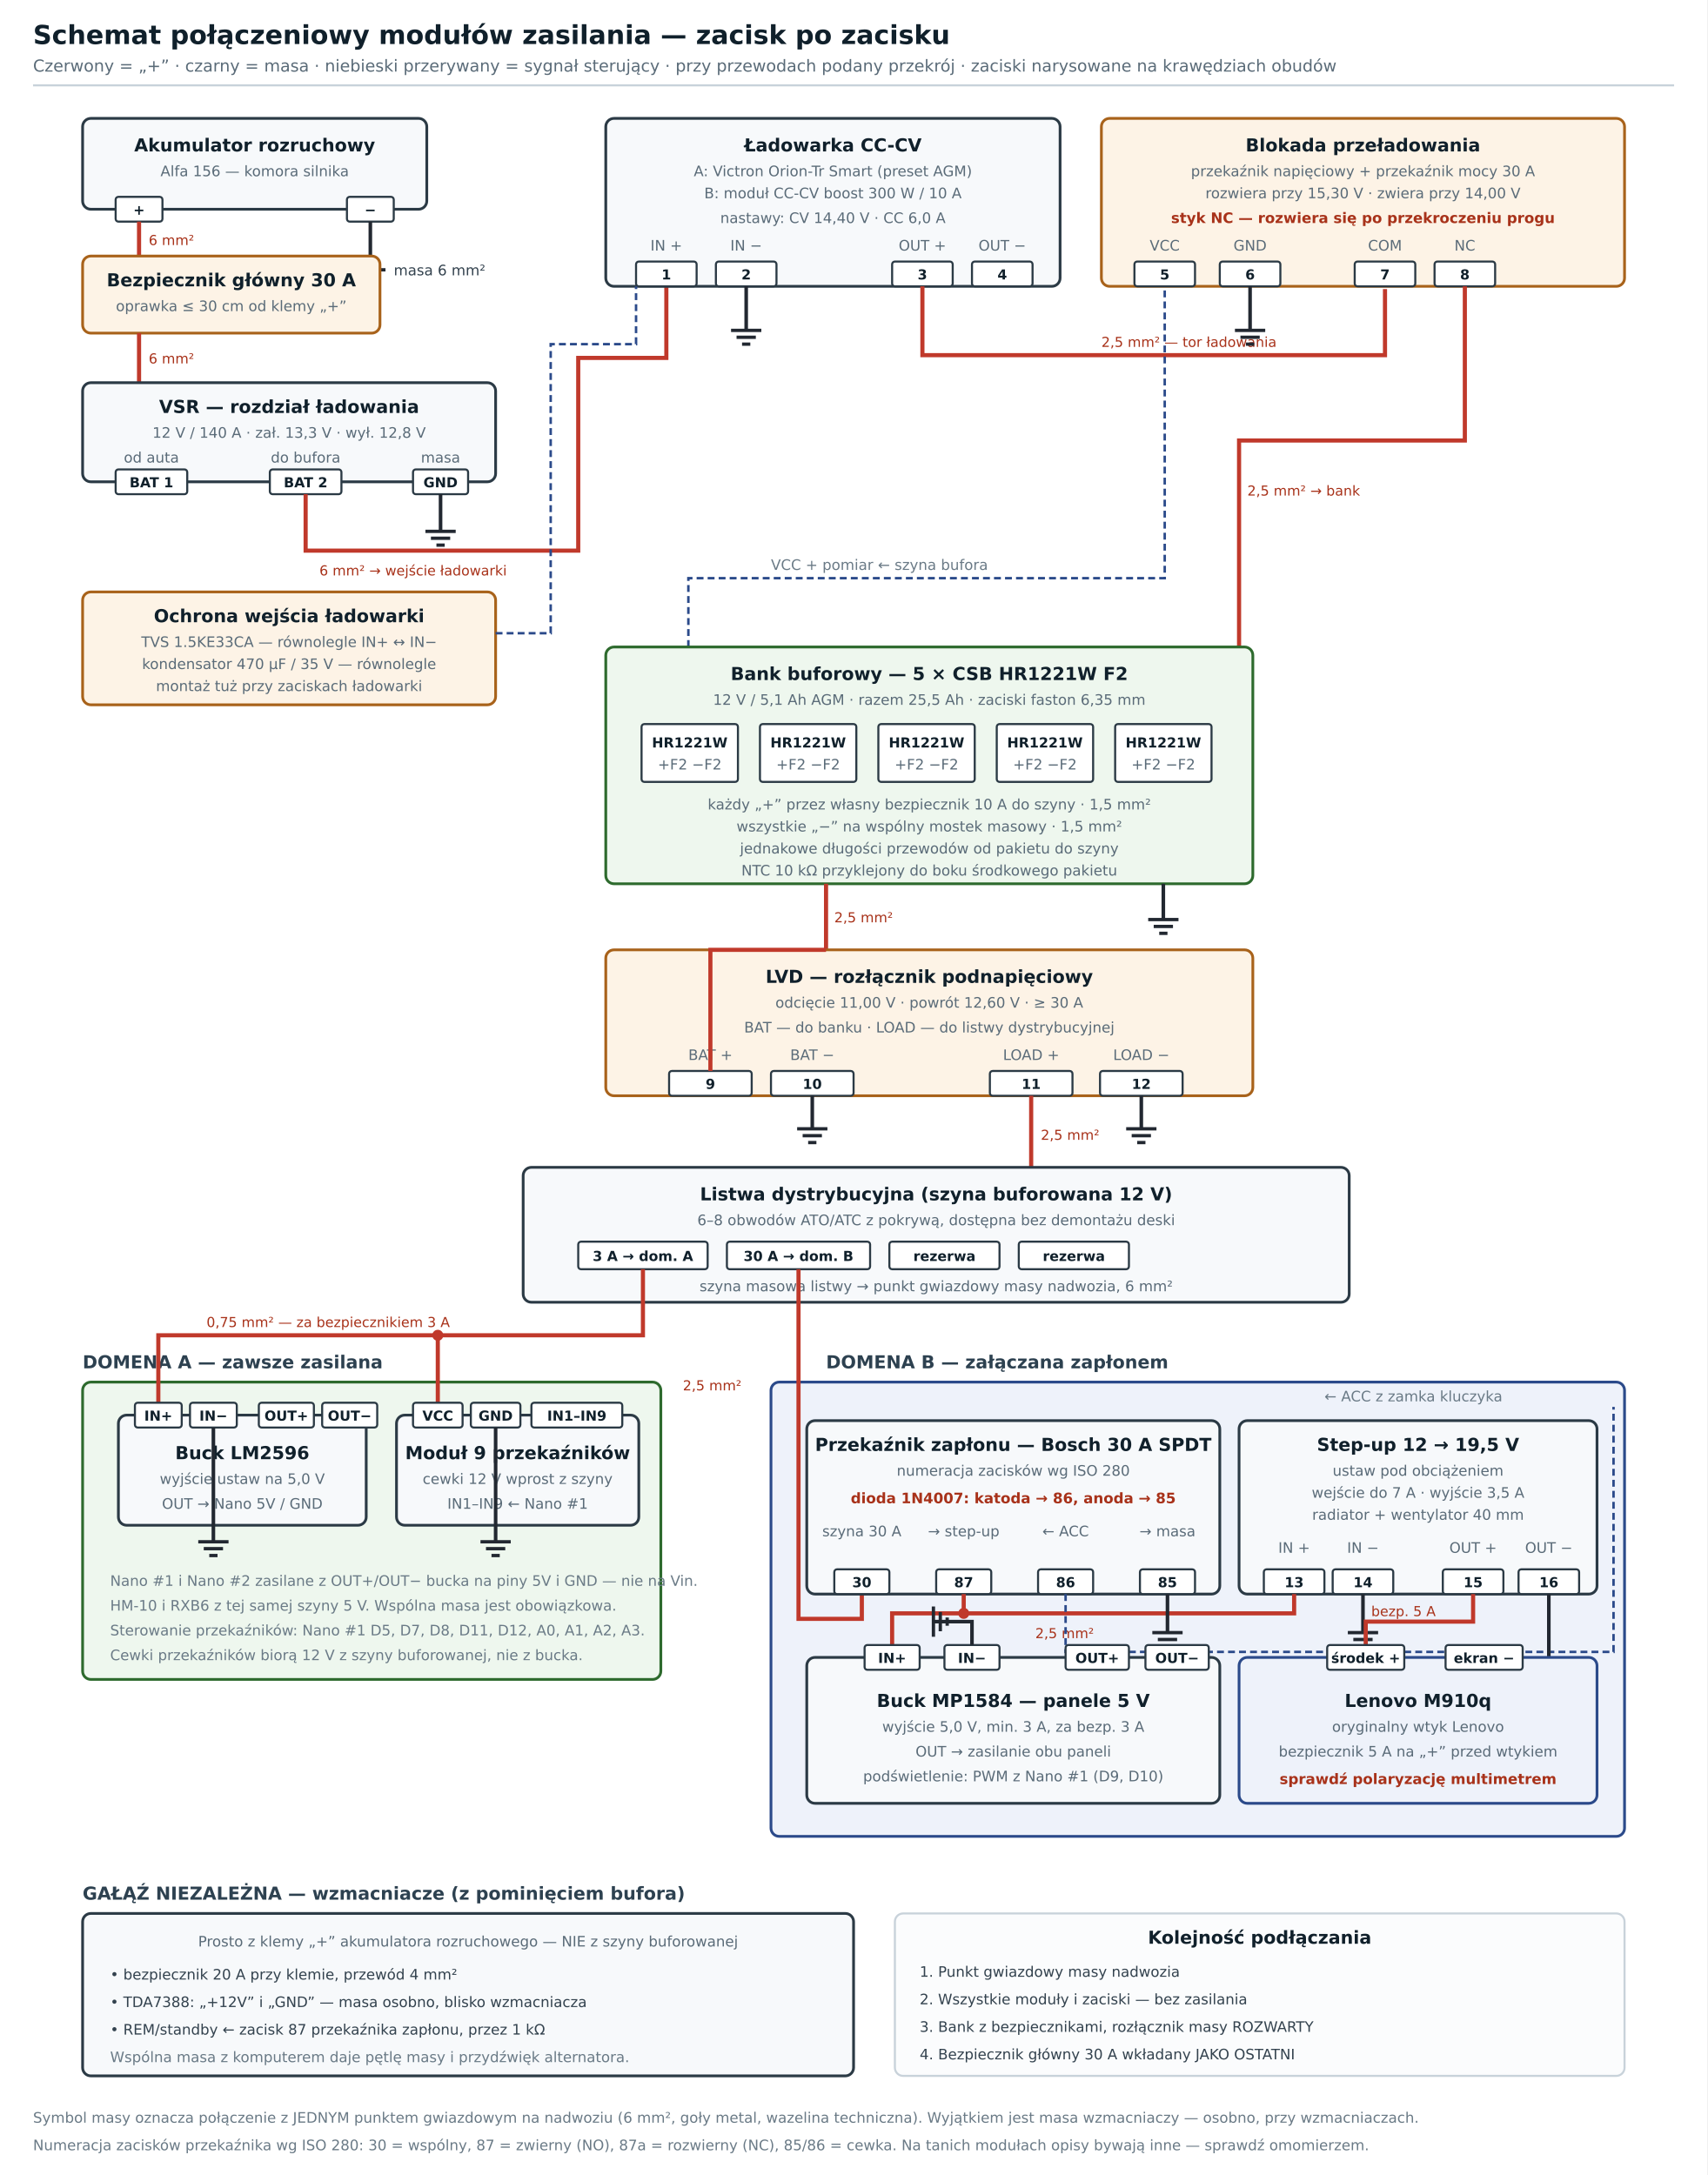
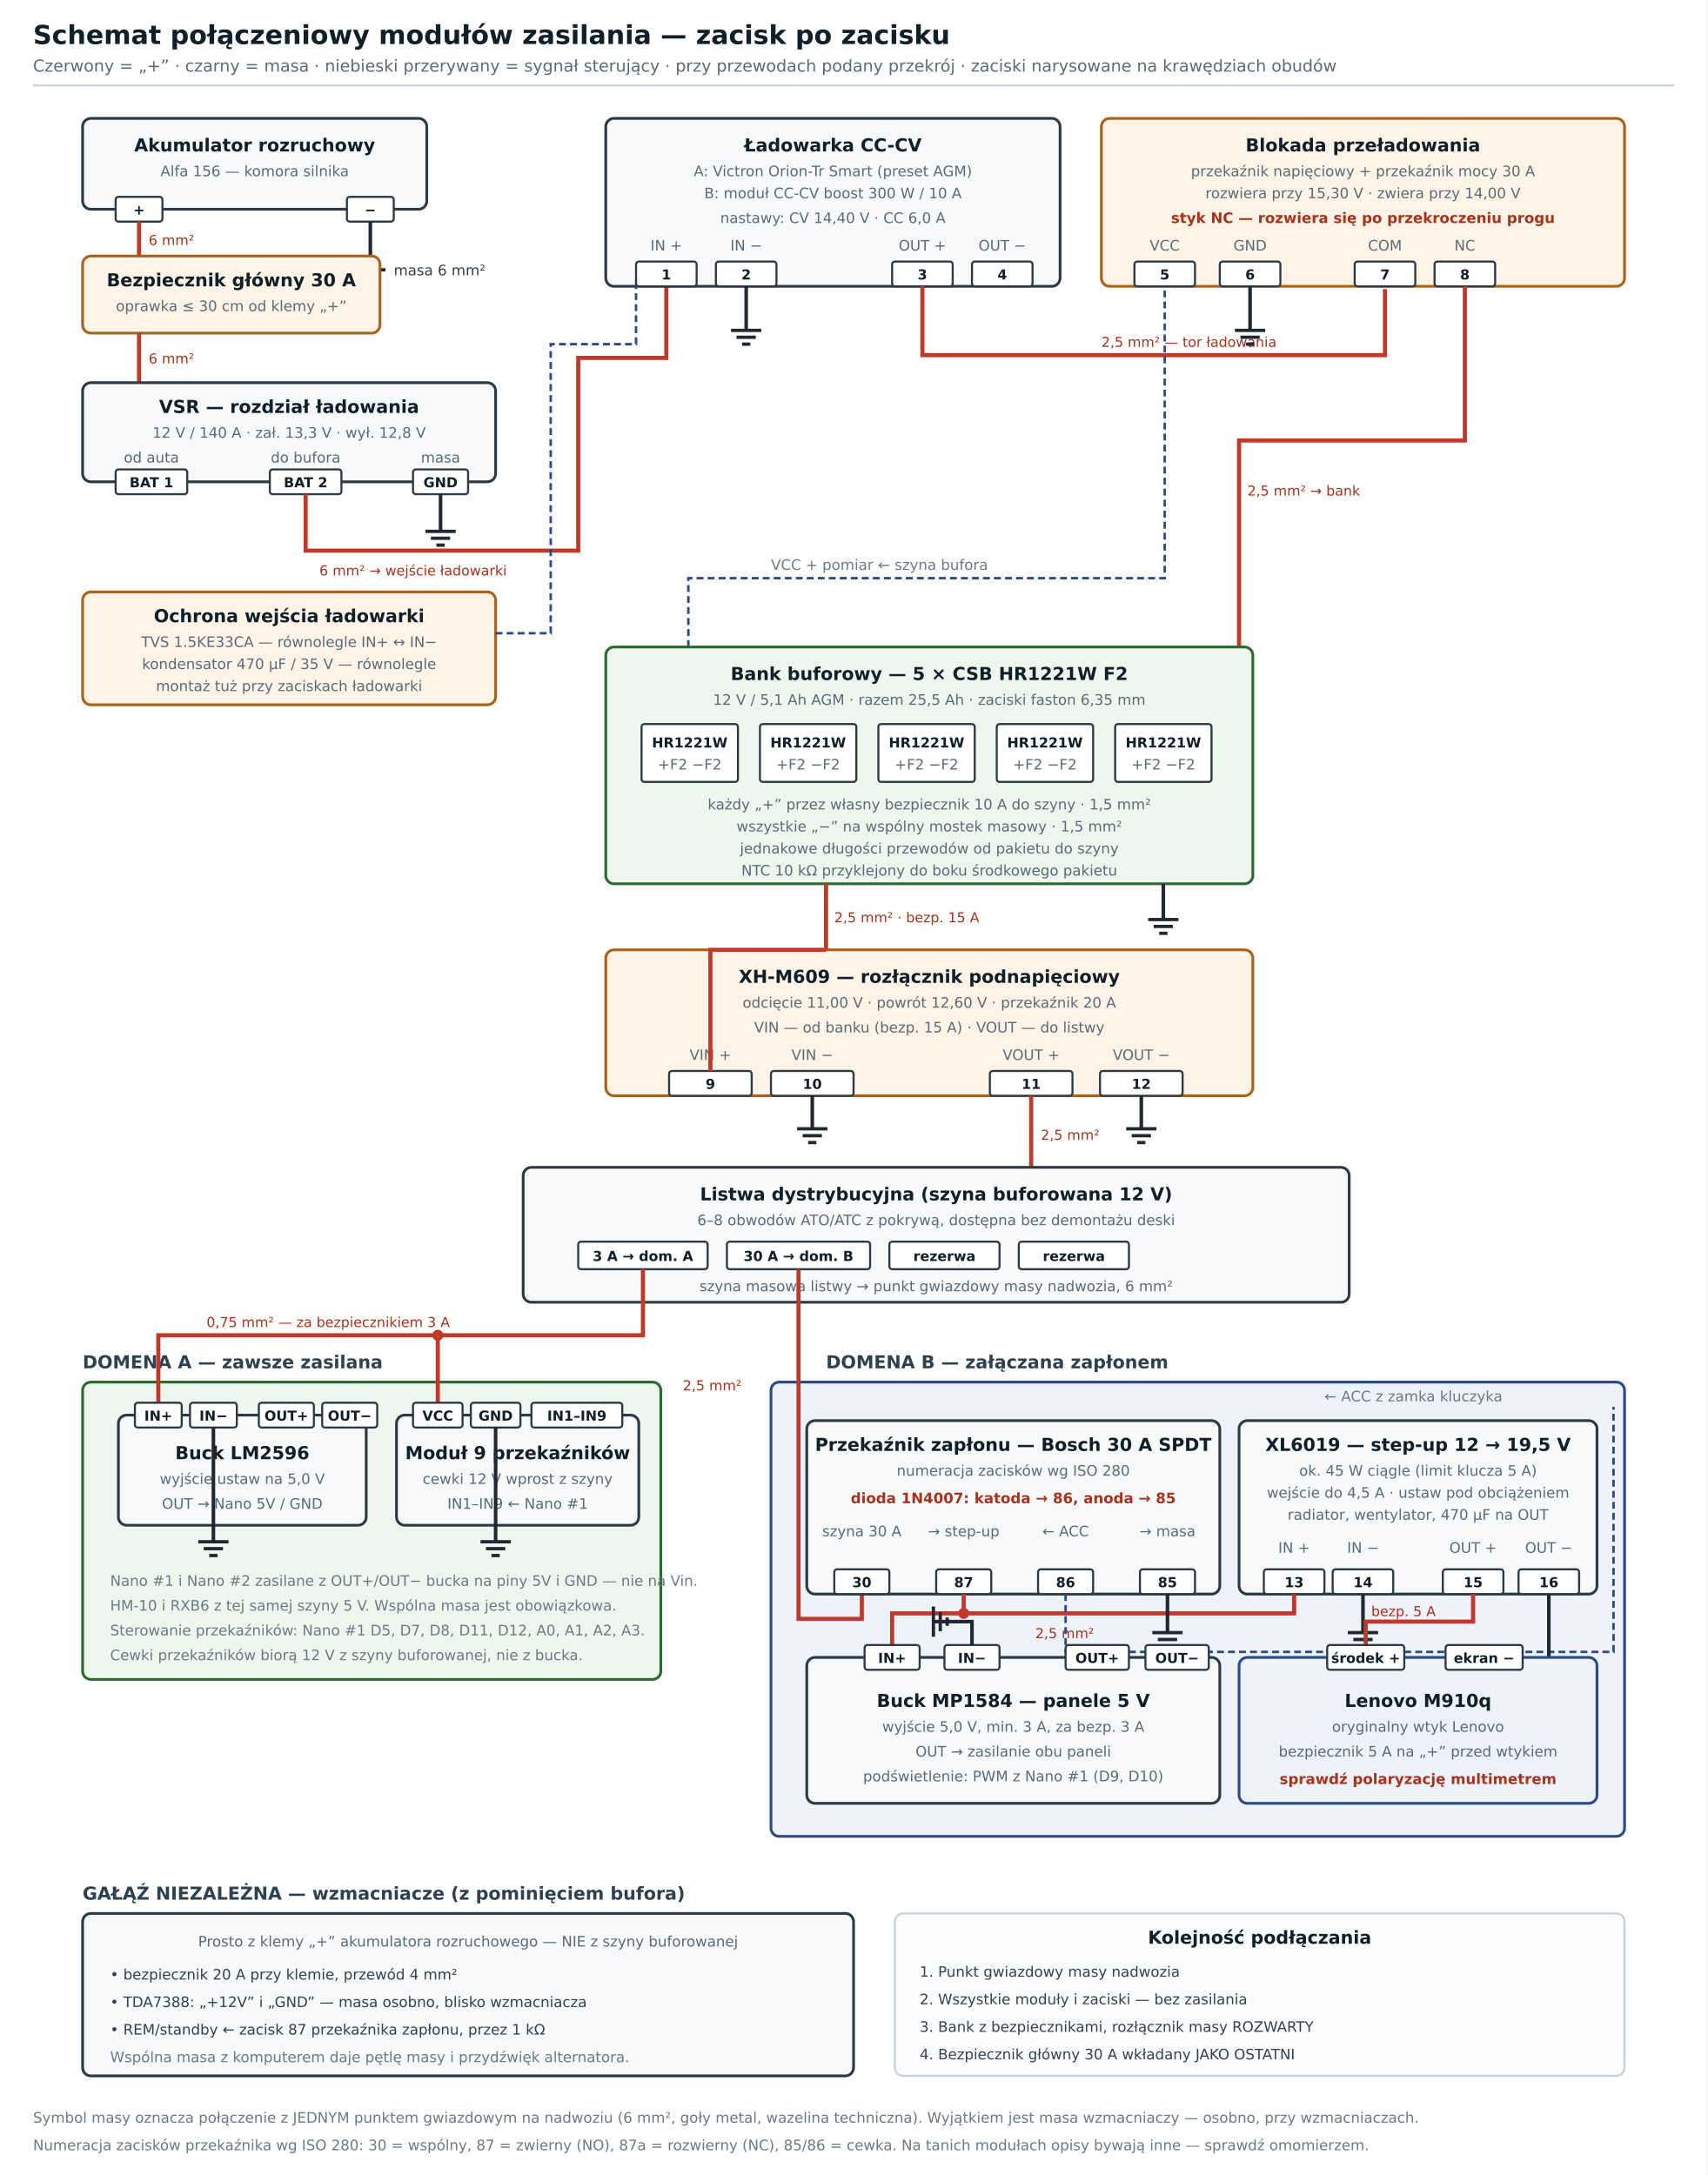
<svg xmlns="http://www.w3.org/2000/svg" width="1240" height="1580" viewBox="0 0 1240 1580" font-family="DejaVu Sans, Verdana, sans-serif">
  <style>
    .bg    { fill: #ffffff; }
    .mod   { fill: #f7f9fb; stroke: #2b3a45; stroke-width: 2; rx: 6; }
    .modP  { fill: #fdf3e6; stroke: #a8621a; stroke-width: 2; rx: 6; }
    .modA  { fill: #eef7ee; stroke: #2d6a2d; stroke-width: 2; rx: 6; }
    .modB  { fill: #eef2fa; stroke: #2b4a8a; stroke-width: 2; rx: 6; }
    .term  { fill: #ffffff; stroke: #2b3a45; stroke-width: 1.5; rx: 2; }
    .plus  { stroke: #c0392b; stroke-width: 3; fill: none; }
    .minus { stroke: #222831; stroke-width: 2.6; fill: none; }
    .sig   { stroke: #2b4a8a; stroke-width: 1.8; fill: none; stroke-dasharray: 5 3; }
    .ttl   { font-size: 19px; font-weight: bold; fill: #10202b; }
    .sub   { font-size: 12px; fill: #5a6b78; }
    .mt    { font-size: 13px; font-weight: bold; fill: #10202b; text-anchor: middle; }
    .ms    { font-size: 10.5px; fill: #5a6b78; text-anchor: middle; }
    .tp    { font-size: 10px; font-weight: bold; fill: #10202b; text-anchor: middle; }
    .wl    { font-size: 10px; fill: #a8321a; }
    .wn    { font-size: 10.5px; fill: #33424e; }
    .note  { font-size: 10.5px; fill: #6a7a86; }
    .warn  { font-size: 10.5px; font-weight: bold; fill: #a8321a; text-anchor: middle; }
    .sec   { font-size: 13px; font-weight: bold; fill: #2d4150; }
  </style>
  <defs>
    <g id="gnd">
      <path stroke="#222831" stroke-width="2.4" fill="none" d="M-11 0 L11 0" />
      <path stroke="#222831" stroke-width="2.4" fill="none" d="M-7 5 L7 5" />
      <path stroke="#222831" stroke-width="2.4" fill="none" d="M-3 10 L3 10" />
    </g>
  </defs>
  <rect class="bg" x="0" y="0" width="1240" height="1580" />
  <text class="ttl" x="24" y="32">Schemat połączeniowy modułów zasilania — zacisk po zacisku</text>
  <text class="sub" x="24" y="52">Czerwony = „+” · czarny = masa · niebieski przerywany = sygnał sterujący · przy przewodach podany przekrój · zaciski narysowane na krawędziach obudów</text>
  <line x1="24" y1="62" x2="1216" y2="62" stroke="#c8d2da" stroke-width="1.5" />
  <rect class="mod" x="60" y="86" width="250" height="66" />
  <text class="mt" x="185" y="110">Akumulator rozruchowy</text>
  <text class="ms" x="185" y="128">Alfa 156 — komora silnika</text>
  <rect class="term" x="84" y="143" width="34" height="18" />
  <text class="tp" x="101" y="156">+</text>
  <rect class="term" x="252" y="143" width="34" height="18" />
  <text class="tp" x="269" y="156">−</text>
  <path class="plus" d="M101 161 L101 186" />
  <text class="wl" x="108" y="178">6 mm²</text>
  <path class="minus" d="M269 161 L269 196" />
  <use href="#gnd" x="269" y="196" />
  <text class="wn" x="286" y="200">masa 6 mm²</text>
  <rect class="modP" x="60" y="186" width="216" height="56" />
  <text class="mt" x="168" y="208">Bezpiecznik główny 30 A</text>
  <text class="ms" x="168" y="226">oprawka ≤ 30 cm od klemy „+”</text>
  <path class="plus" d="M101 242 L101 278" />
  <text class="wl" x="108" y="264">6 mm²</text>
  <rect class="mod" x="60" y="278" width="300" height="72" />
  <text class="mt" x="210" y="300">VSR — rozdział ładowania</text>
  <text class="ms" x="210" y="318">12 V / 140 A · zał. 13,3 V · wył. 12,8 V</text>
  <text class="ms" x="110" y="336">od auta</text>
  <text class="ms" x="222" y="336">do bufora</text>
  <text class="ms" x="320" y="336">masa</text>
  <rect class="term" x="84" y="341" width="52" height="18" />
  <text class="tp" x="110" y="354">BAT 1</text>
  <rect class="term" x="196" y="341" width="52" height="18" />
  <text class="tp" x="222" y="354">BAT 2</text>
  <rect class="term" x="300" y="341" width="40" height="18" />
  <text class="tp" x="320" y="354">GND</text>
  <path class="minus" d="M320 359 L320 386" />
  <use href="#gnd" x="320" y="386" />
  <path class="plus" d="M222 359 L222 400 L420 400 L420 260 L484 260 L484 208" />
  <text class="wl" x="232" y="418">6 mm² → wejście ładowarki</text>
  <rect class="mod" x="440" y="86" width="330" height="122" />
  <text class="mt" x="605" y="110">Ładowarka CC-CV</text>
  <text class="ms" x="605" y="128">A: Victron Orion-Tr Smart (preset AGM)</text>
  <text class="ms" x="605" y="144">B: moduł CC-CV boost 300 W / 10 A</text>
  <text class="ms" x="605" y="162">nastawy: CV 14,40 V · CC 6,0 A</text>
  <text class="ms" x="484" y="182">IN +</text>
  <text class="ms" x="542" y="182">IN −</text>
  <text class="ms" x="670" y="182">OUT +</text>
  <text class="ms" x="728" y="182">OUT −</text>
  <rect class="term" x="462" y="190" width="44" height="18" />
  <text class="tp" x="484" y="203">1</text>
  <rect class="term" x="520" y="190" width="44" height="18" />
  <text class="tp" x="542" y="203">2</text>
  <rect class="term" x="648" y="190" width="44" height="18" />
  <text class="tp" x="670" y="203">3</text>
  <rect class="term" x="706" y="190" width="44" height="18" />
  <text class="tp" x="728" y="203">4</text>
  <path class="minus" d="M542 208 L542 240" />
  <use href="#gnd" x="542" y="240" />
  <rect class="modP" x="60" y="430" width="300" height="82" />
  <text class="mt" x="210" y="452">Ochrona wejścia ładowarki</text>
  <text class="ms" x="210" y="470">TVS 1.5KE33CA — równolegle IN+ ↔ IN−</text>
  <text class="ms" x="210" y="486">kondensator 470 µF / 35 V — równolegle</text>
  <text class="ms" x="210" y="502">montaż tuż przy zaciskach ładowarki</text>
  <path class="sig" d="M360 460 L400 460 L400 250 L462 250 L462 208" />
  <path class="plus" d="M670 208 L670 258 L1006 258 L1006 210" />
  <text class="wl" x="800" y="252">2,5 mm² — tor ładowania</text>
  <rect class="modP" x="800" y="86" width="380" height="122" />
  <text class="mt" x="990" y="110">Blokada przeładowania</text>
  <text class="ms" x="990" y="128">przekaźnik napięciowy + przekaźnik mocy 30 A</text>
  <text class="ms" x="990" y="144">rozwiera przy 15,30 V · zwiera przy 14,00 V</text>
  <text class="warn" x="990" y="162">styk NC — rozwiera się po przekroczeniu progu</text>
  <text class="ms" x="846" y="182">VCC</text>
  <text class="ms" x="908" y="182">GND</text>
  <text class="ms" x="1006" y="182">COM</text>
  <text class="ms" x="1064" y="182">NC</text>
  <rect class="term" x="824" y="190" width="44" height="18" />
  <text class="tp" x="846" y="203">5</text>
  <rect class="term" x="886" y="190" width="44" height="18" />
  <text class="tp" x="908" y="203">6</text>
  <rect class="term" x="984" y="190" width="44" height="18" />
  <text class="tp" x="1006" y="203">7</text>
  <rect class="term" x="1042" y="190" width="44" height="18" />
  <text class="tp" x="1064" y="203">8</text>
  <path class="minus" d="M908 208 L908 240" />
  <use href="#gnd" x="908" y="240" />
  <path class="sig" d="M500 470 L500 420 L846 420 L846 208" />
  <text class="note" x="560" y="414">VCC + pomiar ← szyna bufora</text>
  <path class="plus" d="M1064 208 L1064 320 L900 320 L900 470" />
  <text class="wl" x="906" y="360">2,5 mm² → bank</text>
  <rect class="modA" x="440" y="470" width="470" height="172" />
  <text class="mt" x="675" y="494">Bank buforowy — 5 × CSB HR1221W F2</text>
  <text class="ms" x="675" y="512">12 V / 5,1 Ah AGM · razem 25,5 Ah · zaciski faston 6,35 mm</text>
  <g>
    <rect class="term" x="466" y="526" width="70" height="42" />
    <text class="tp" x="501" y="543">HR1221W</text>
    <text class="ms" x="501" y="559">+F2  −F2</text>
    <rect class="term" x="552" y="526" width="70" height="42" />
    <text class="tp" x="587" y="543">HR1221W</text>
    <text class="ms" x="587" y="559">+F2  −F2</text>
    <rect class="term" x="638" y="526" width="70" height="42" />
    <text class="tp" x="673" y="543">HR1221W</text>
    <text class="ms" x="673" y="559">+F2  −F2</text>
    <rect class="term" x="724" y="526" width="70" height="42" />
    <text class="tp" x="759" y="543">HR1221W</text>
    <text class="ms" x="759" y="559">+F2  −F2</text>
    <rect class="term" x="810" y="526" width="70" height="42" />
    <text class="tp" x="845" y="543">HR1221W</text>
    <text class="ms" x="845" y="559">+F2  −F2</text>
  </g>
  <text class="ms" x="675" y="588">każdy „+” przez własny bezpiecznik 10 A do szyny · 1,5 mm²</text>
  <text class="ms" x="675" y="604">wszystkie „−” na wspólny mostek masowy · 1,5 mm²</text>
  <text class="ms" x="675" y="620">jednakowe długości przewodów od pakietu do szyny</text>
  <text class="ms" x="675" y="636">NTC 10 kΩ przyklejony do boku środkowego pakietu</text>
  <path class="plus" d="M600 642 L600 690" />
-   <text class="wl" x="606" y="670">2,5 mm²</text>
+   <text class="wl" x="606" y="670">2,5 mm² · bezp. 15 A</text>
  <path class="minus" d="M845 642 L845 668" />
  <use href="#gnd" x="845" y="668" />
  <rect class="modP" x="440" y="690" width="470" height="106" />
-   <text class="mt" x="675" y="714">LVD — rozłącznik podnapięciowy</text>
-   <text class="ms" x="675" y="732">odcięcie 11,00 V · powrót 12,60 V · ≥ 30 A</text>
-   <text class="ms" x="675" y="750">BAT — do banku · LOAD — do listwy dystrybucyjnej</text>
-   <text class="ms" x="516" y="770">BAT +</text>
-   <text class="ms" x="590" y="770">BAT −</text>
-   <text class="ms" x="749" y="770">LOAD +</text>
-   <text class="ms" x="829" y="770">LOAD −</text>
+   <text class="mt" x="675" y="714">XH-M609 — rozłącznik podnapięciowy</text>
+   <text class="ms" x="675" y="732">odcięcie 11,00 V · powrót 12,60 V · przekaźnik 20 A</text>
+   <text class="ms" x="675" y="750">VIN — od banku (bezp. 15 A) · VOUT — do listwy</text>
+   <text class="ms" x="516" y="770">VIN +</text>
+   <text class="ms" x="590" y="770">VIN −</text>
+   <text class="ms" x="749" y="770">VOUT +</text>
+   <text class="ms" x="829" y="770">VOUT −</text>
  <rect class="term" x="486" y="778" width="60" height="18" />
  <text class="tp" x="516" y="791">9</text>
  <rect class="term" x="560" y="778" width="60" height="18" />
  <text class="tp" x="590" y="791">10</text>
  <rect class="term" x="719" y="778" width="60" height="18" />
  <text class="tp" x="749" y="791">11</text>
  <rect class="term" x="799" y="778" width="60" height="18" />
  <text class="tp" x="829" y="791">12</text>
  <path class="plus" d="M600 690 L516 690 L516 778" />
  <path class="minus" d="M590 796 L590 820" />
  <use href="#gnd" x="590" y="820" />
  <path class="minus" d="M829 796 L829 820" />
  <use href="#gnd" x="829" y="820" />
  <path class="plus" d="M749 796 L749 848" />
  <text class="wl" x="756" y="828">2,5 mm²</text>
  <rect class="mod" x="380" y="848" width="600" height="98" />
  <text class="mt" x="680" y="872">Listwa dystrybucyjna (szyna buforowana 12 V)</text>
  <text class="ms" x="680" y="890">6–8 obwodów ATO/ATC z pokrywą, dostępna bez demontażu deski</text>
  <rect class="term" x="420" y="902" width="94" height="20" />
  <text class="tp" x="467" y="916">3 A → dom. A</text>
  <rect class="term" x="528" y="902" width="104" height="20" />
  <text class="tp" x="580" y="916">30 A → dom. B</text>
  <rect class="term" x="646" y="902" width="80" height="20" />
  <text class="tp" x="686" y="916">rezerwa</text>
  <rect class="term" x="740" y="902" width="80" height="20" />
  <text class="tp" x="780" y="916">rezerwa</text>
  <text class="ms" x="680" y="938">szyna masowa listwy → punkt gwiazdowy masy nadwozia, 6 mm²</text>
  <text class="sec" x="60" y="994">DOMENA A — zawsze zasilana</text>
  <rect class="modA" x="60" y="1004" width="420" height="216" />
  <path class="plus" d="M467 922 L467 970 L115 970 L115 1019" />
  <text class="wl" x="150" y="964">0,75 mm² — za bezpiecznikiem 3 A</text>
  <path class="plus" d="M318 970 L318 1019" />
  <circle cx="318" cy="970" r="4" fill="#c0392b" />
  <rect class="mod" x="86" y="1028" width="180" height="80" />
  <rect class="term" x="98" y="1019" width="34" height="18" />
  <text class="tp" x="115" y="1032">IN+</text>
  <rect class="term" x="138" y="1019" width="34" height="18" />
  <text class="tp" x="155" y="1032">IN−</text>
  <rect class="term" x="188" y="1019" width="40" height="18" />
  <text class="tp" x="208" y="1032">OUT+</text>
  <rect class="term" x="234" y="1019" width="40" height="18" />
  <text class="tp" x="254" y="1032">OUT−</text>
  <text class="mt" x="176" y="1060">Buck LM2596</text>
  <text class="ms" x="176" y="1078">wyjście ustaw na 5,0 V</text>
  <text class="ms" x="176" y="1096">OUT → Nano 5V / GND</text>
  <rect class="mod" x="288" y="1028" width="176" height="80" />
  <rect class="term" x="300" y="1019" width="36" height="18" />
  <text class="tp" x="318" y="1032">VCC</text>
  <rect class="term" x="342" y="1019" width="36" height="18" />
  <text class="tp" x="360" y="1032">GND</text>
  <rect class="term" x="386" y="1019" width="66" height="18" />
  <text class="tp" x="419" y="1032">IN1–IN9</text>
  <text class="mt" x="376" y="1060">Moduł 9 przekaźników</text>
  <text class="ms" x="376" y="1078">cewki 12 V wprost z szyny</text>
  <text class="ms" x="376" y="1096">IN1–IN9 ← Nano #1</text>
  <path class="minus" d="M155 1037 L155 1120" />
  <use href="#gnd" x="155" y="1120" />
  <path class="minus" d="M360 1037 L360 1120" />
  <use href="#gnd" x="360" y="1120" />
  <text class="note" x="80" y="1152">Nano #1 i Nano #2 zasilane z OUT+/OUT− bucka na piny 5V i GND — nie na Vin.</text>
  <text class="note" x="80" y="1170">HM-10 i RXB6 z tej samej szyny 5 V. Wspólna masa jest obowiązkowa.</text>
  <text class="note" x="80" y="1188">Sterowanie przekaźników: Nano #1 D5, D7, D8, D11, D12, A0, A1, A2, A3.</text>
  <text class="note" x="80" y="1206">Cewki przekaźników biorą 12 V z szyny buforowanej, nie z bucka.</text>
  <text class="sec" x="600" y="994">DOMENA B — załączana zapłonem</text>
  <rect class="modB" x="560" y="1004" width="620" height="330" />
  <path class="plus" d="M580 922 L580 1176 L626 1176 L626 1158" />
  <text class="wl" x="496" y="1010">2,5 mm²</text>
  <rect class="mod" x="586" y="1032" width="300" height="126" />
  <text class="mt" x="736" y="1054">Przekaźnik zapłonu — Bosch 30 A SPDT</text>
  <text class="ms" x="736" y="1072">numeracja zacisków wg ISO 280</text>
  <text class="warn" x="736" y="1092">dioda 1N4007: katoda → 86, anoda → 85</text>
  <text class="ms" x="626" y="1116">szyna 30 A</text>
  <text class="ms" x="700" y="1116">→ step-up</text>
  <text class="ms" x="774" y="1116">← ACC</text>
  <text class="ms" x="848" y="1116">→ masa</text>
  <rect class="term" x="606" y="1140" width="40" height="18" />
  <text class="tp" x="626" y="1153">30</text>
  <rect class="term" x="680" y="1140" width="40" height="18" />
  <text class="tp" x="700" y="1153">87</text>
  <rect class="term" x="754" y="1140" width="40" height="18" />
  <text class="tp" x="774" y="1153">86</text>
  <rect class="term" x="828" y="1140" width="40" height="18" />
  <text class="tp" x="848" y="1153">85</text>
  <rect class="mod" x="900" y="1032" width="260" height="126" />
-   <text class="mt" x="1030" y="1054">Step-up 12 → 19,5 V</text>
-   <text class="ms" x="1030" y="1072">ustaw pod obciążeniem</text>
-   <text class="ms" x="1030" y="1088">wejście do 7 A · wyjście 3,5 A</text>
-   <text class="ms" x="1030" y="1104">radiator + wentylator 40 mm</text>
+   <text class="mt" x="1030" y="1054">XL6019 — step-up 12 → 19,5 V</text>
+   <text class="ms" x="1030" y="1072">ok. 45 W ciągle (limit klucza 5 A)</text>
+   <text class="ms" x="1030" y="1088">wejście do 4,5 A · ustaw pod obciążeniem</text>
+   <text class="ms" x="1030" y="1104">radiator, wentylator, 470 µF na OUT</text>
  <text class="ms" x="940" y="1128">IN +</text>
  <text class="ms" x="990" y="1128">IN −</text>
  <text class="ms" x="1070" y="1128">OUT +</text>
  <text class="ms" x="1125" y="1128">OUT −</text>
  <rect class="term" x="918" y="1140" width="44" height="18" />
  <text class="tp" x="940" y="1153">13</text>
  <rect class="term" x="968" y="1140" width="44" height="18" />
  <text class="tp" x="990" y="1153">14</text>
  <rect class="term" x="1048" y="1140" width="44" height="18" />
  <text class="tp" x="1070" y="1153">15</text>
  <rect class="term" x="1103" y="1140" width="44" height="18" />
  <text class="tp" x="1125" y="1153">16</text>
  <path class="plus" d="M700 1158 L700 1172 L940 1172 L940 1158" />
  <circle cx="700" cy="1172" r="4" fill="#c0392b" />
  <path class="plus" d="M700 1172 L648 1172 L648 1195" />
  <text class="wl" x="752" y="1190">2,5 mm²</text>
  <path class="minus" d="M848 1158 L848 1186" />
  <use href="#gnd" x="848" y="1186" />
  <path class="minus" d="M990 1158 L990 1186" />
  <use href="#gnd" x="990" y="1186" />
  <path class="sig" d="M774 1158 L774 1200 L1172 1200 L1172 1022" />
  <text class="note" x="962" y="1018">← ACC z zamka kluczyka</text>
  <path class="plus" d="M1070 1158 L1070 1178 L992 1178 L992 1195" />
  <text class="wl" x="996" y="1174">bezp. 5 A</text>
  <path class="minus" d="M1125 1158 L1125 1214 L1078 1214 L1078 1195" />
  <rect class="mod" x="586" y="1204" width="300" height="106" />
  <rect class="term" x="628" y="1195" width="40" height="18" />
  <text class="tp" x="648" y="1208">IN+</text>
  <rect class="term" x="686" y="1195" width="40" height="18" />
  <text class="tp" x="706" y="1208">IN−</text>
  <rect class="term" x="774" y="1195" width="46" height="18" />
  <text class="tp" x="797" y="1208">OUT+</text>
  <rect class="term" x="832" y="1195" width="46" height="18" />
  <text class="tp" x="855" y="1208">OUT−</text>
  <text class="mt" x="736" y="1240">Buck MP1584 — panele 5 V</text>
  <text class="ms" x="736" y="1258">wyjście 5,0 V, min. 3 A, za bezp. 3 A</text>
  <text class="ms" x="736" y="1276">OUT → zasilanie obu paneli</text>
  <text class="ms" x="736" y="1294">podświetlenie: PWM z Nano #1 (D9, D10)</text>
  <path class="minus" d="M706 1195 L706 1178 L678 1178" />
  <use href="#gnd" x="678" y="1178" transform="rotate(-90 678 1178)" />
  <rect class="modB" x="900" y="1204" width="260" height="106" />
  <rect class="term" x="964" y="1195" width="56" height="18" />
  <text class="tp" x="992" y="1208">środek +</text>
  <rect class="term" x="1050" y="1195" width="56" height="18" />
  <text class="tp" x="1078" y="1208">ekran −</text>
  <text class="mt" x="1030" y="1240">Lenovo M910q</text>
  <text class="ms" x="1030" y="1258">oryginalny wtyk Lenovo</text>
  <text class="ms" x="1030" y="1276">bezpiecznik 5 A na „+” przed wtykiem</text>
  <text class="warn" x="1030" y="1296">sprawdź polaryzację multimetrem</text>
  <text class="sec" x="60" y="1380">GAŁĄŹ NIEZALEŻNA — wzmacniacze (z pominięciem bufora)</text>
  <rect class="mod" x="60" y="1390" width="560" height="118" />
  <text class="ms" x="340" y="1414">Prosto z klemy „+” akumulatora rozruchowego — NIE z szyny buforowanej</text>
  <text class="wn" x="80" y="1438">• bezpiecznik 20 A przy klemie, przewód 4 mm²</text>
  <text class="wn" x="80" y="1458">• TDA7388: „+12V” i „GND” — masa osobno, blisko wzmacniacza</text>
  <text class="wn" x="80" y="1478">• REM/standby ← zacisk 87 przekaźnika zapłonu, przez 1 kΩ</text>
  <text class="note" x="80" y="1498">Wspólna masa z komputerem daje pętlę masy i przydźwięk alternatora.</text>
  <rect x="650" y="1390" width="530" height="118" fill="#fbfcfd" stroke="#c8d2da" stroke-width="1.5" rx="6" />
  <text class="mt" x="915" y="1412">Kolejność podłączania</text>
  <text class="wn" x="668" y="1436">1. Punkt gwiazdowy masy nadwozia</text>
  <text class="wn" x="668" y="1456">2. Wszystkie moduły i zaciski — bez zasilania</text>
  <text class="wn" x="668" y="1476">3. Bank z bezpiecznikami, rozłącznik masy ROZWARTY</text>
  <text class="wn" x="668" y="1496">4. Bezpiecznik główny 30 A wkładany JAKO OSTATNI</text>
  <text class="note" x="24" y="1542">Symbol masy oznacza połączenie z JEDNYM punktem gwiazdowym na nadwoziu (6 mm², goły metal, wazelina techniczna). Wyjątkiem jest masa wzmacniaczy — osobno, przy wzmacniaczach.</text>
  <text class="note" x="24" y="1562">Numeracja zacisków przekaźnika wg ISO 280: 30 = wspólny, 87 = zwierny (NO), 87a = rozwierny (NC), 85/86 = cewka. Na tanich modułach opisy bywają inne — sprawdź omomierzem.</text>
</svg>
